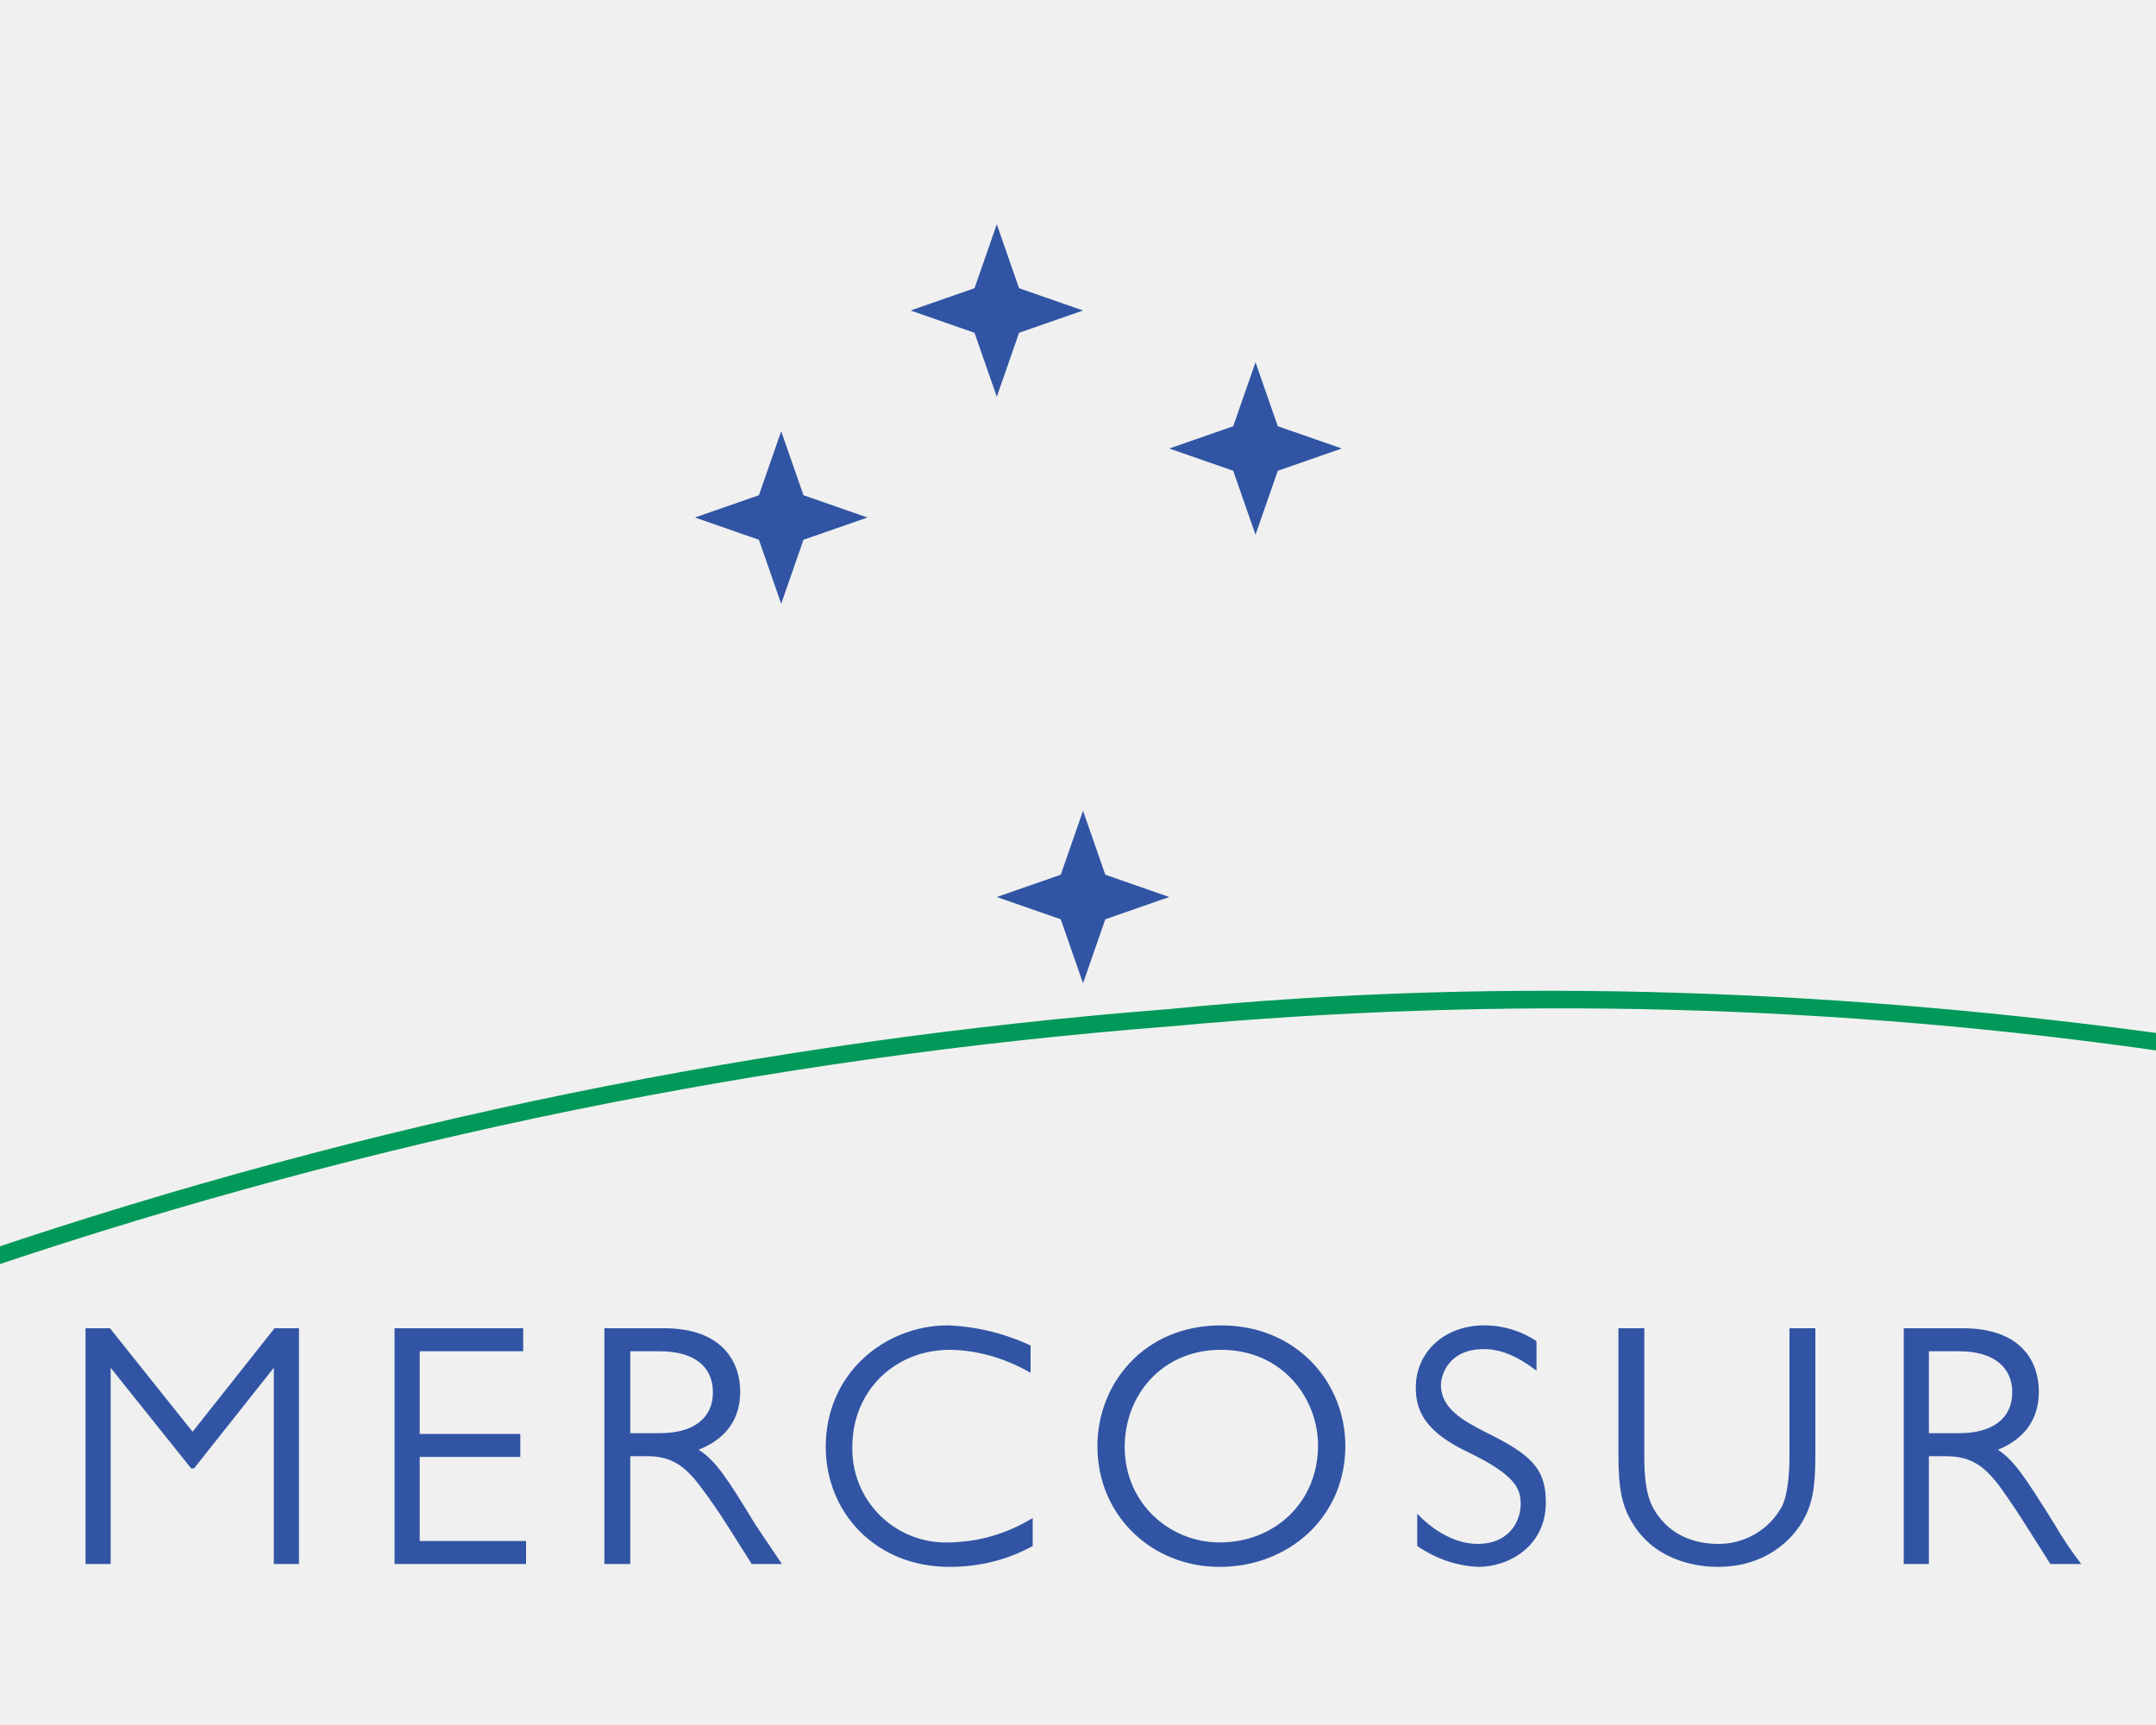
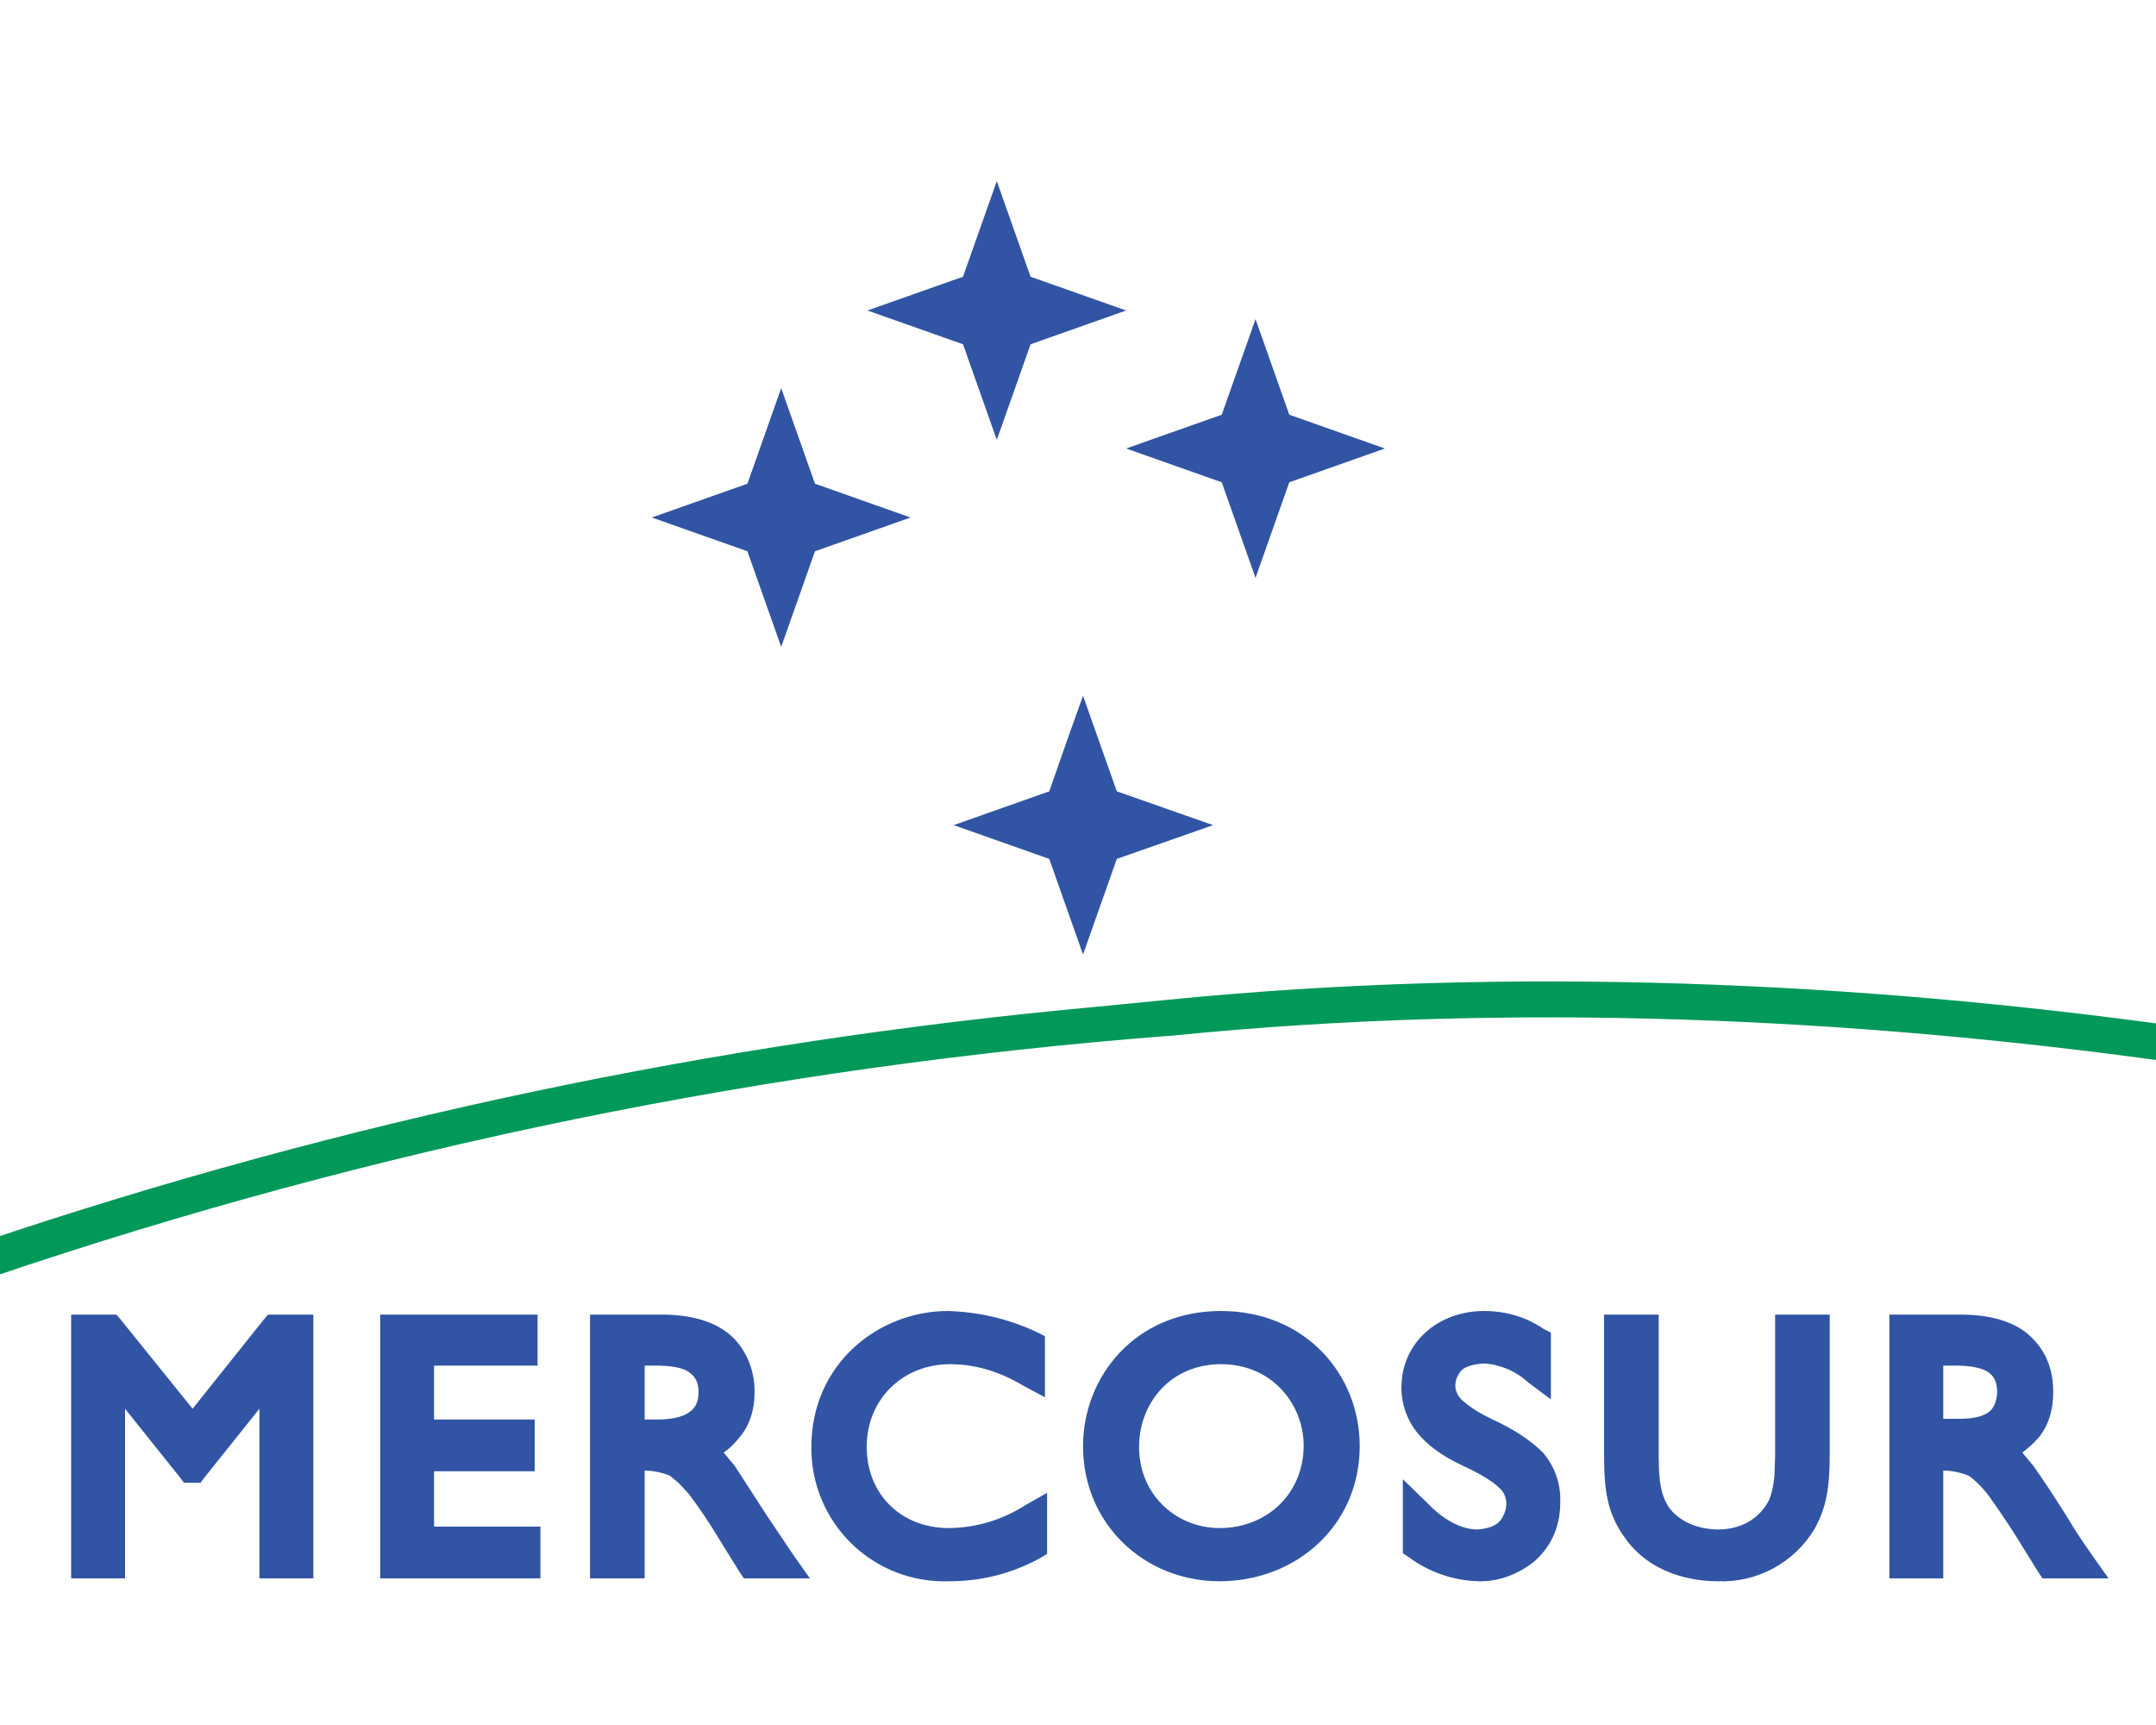
<svg xmlns="http://www.w3.org/2000/svg" width="30" height="24" viewBox="0 0 30 24">
-   <path fill="#3155a4" d="m10.56 6.89-.89.31.89.31.31.89.31-.89.89-.31-.89-.31-.31-.89zm4.2 5.28-.89.31.89.31.31.89.31-.89.89-.31-.89-.31-.31-.89zm2.4-6.24-.89.31.89.31.31.89.31-.89.89-.31-.89-.31-.31-.89zm-3.6-1.92-.89.31.89.31.31.89.31-.89.89-.31-.89-.31-.31-.89zm-9.4 14.47h-.34l-1.14 1.44-1.15-1.44h-.34v3.28h.35v-2.73l1.12 1.4h.04l1.11-1.4v2.73h.35zm3.12 0H5.49v3.28h1.83v-.32H5.84v-1.17h1.4v-.32h-1.4V18.8h1.44zm1.13 0v3.28h.36v-1.5H9c.34 0 .52.13.73.4q.22.29.42.61l.31.49h.42l-.37-.55c-.39-.64-.55-.89-.79-1.04.31-.12.58-.36.58-.81 0-.39-.23-.88-1.06-.88zm.77.32c.5 0 .74.23.74.57 0 .37-.28.57-.74.57h-.41V18.8zm5.16-.08a3 3 0 0 0-1.15-.28c-.87 0-1.7.66-1.7 1.69 0 .91.69 1.67 1.72 1.67q.63 0 1.16-.29v-.39q-.54.33-1.17.34a1.3 1.3 0 0 1-1.34-1.33c0-.78.59-1.35 1.36-1.35q.58.01 1.12.32zm2.63 3.08c.97 0 1.75-.7 1.75-1.68 0-.89-.68-1.68-1.73-1.68-1.08 0-1.72.82-1.72 1.68 0 .97.76 1.68 1.7 1.68m0-.34c-.69 0-1.32-.54-1.32-1.33 0-.71.51-1.35 1.34-1.35.86 0 1.35.68 1.35 1.33 0 .79-.6 1.35-1.37 1.35m4.41-2.8a1.3 1.3 0 0 0-.73-.22c-.54 0-.95.36-.95.87 0 .37.19.64.74.9.66.32.72.51.72.72s-.14.55-.6.55c-.36 0-.67-.24-.84-.42v.45q.4.27.85.29c.42 0 .94-.28.94-.9 0-.48-.22-.67-.85-.98-.29-.15-.61-.32-.61-.65 0-.12.09-.5.6-.5.32 0 .58.19.73.3zm3.88-.18h-.36v1.78c0 .08 0 .47-.1.69a1 1 0 0 1-.9.53c-.29 0-.57-.1-.76-.31s-.26-.42-.26-.91v-1.78h-.36v1.76c0 .49.05.73.22.99.34.52.94.57 1.16.57.68 0 1.04-.39 1.18-.63s.18-.47.18-.93zm1.23 0v3.28h.35v-1.5h.23c.35 0 .53.13.74.4q.21.29.41.61l.31.49h.43a5 5 0 0 1-.37-.55c-.4-.64-.56-.89-.79-1.04.3-.12.57-.36.57-.81 0-.39-.22-.88-1.06-.88zm.77.32c.49 0 .74.23.74.57 0 .37-.28.57-.74.57h-.42V18.8z" />
-   <path fill="#009959" d="M16.26 14.04c4.81-.48 9.62-.24 13.95.36l-.03.24a59 59 0 0 0-13.9-.36A68 68 0 0 0-.13 17.63l-.08-.22a68 68 0 0 1 16.47-3.37" />
+   <path fill="#fff" d="M0 0h30v24H0z" />
+   <path fill="#3155a4" d="M13.19 18.24q.65.02 1.23.29l.12.06v.85l-.3-.16q-.5-.3-1.02-.3c-.66 0-1.16.49-1.16 1.15 0 .67.49 1.13 1.14 1.13a2 2 0 0 0 1.07-.32l.3-.17v.85l-.1.06q-.59.32-1.26.32a1.85 1.85 0 0 1-1.92-1.87c0-1.16.94-1.89 1.9-1.89m3.8 0c1.17 0 1.93.88 1.93 1.88 0 1.1-.88 1.88-1.95 1.88-1.05 0-1.9-.8-1.9-1.88 0-.96.72-1.88 1.92-1.88m3.66 0c.42 0 .7.16.83.25l.1.05v.93l-.32-.24a1 1 0 0 0-.61-.26q-.28.02-.34.13a.3.3 0 0 0-.06.17q0 .14.13.24.14.12.37.23.46.21.72.47a1 1 0 0 1 .24.7c0 .37-.16.65-.38.83q-.36.27-.76.26a1.7 1.7 0 0 1-.96-.33l-.09-.06v-1.03l.35.34c.16.17.42.36.69.36q.24-.02.32-.13a.4.4 0 0 0 .08-.22.3.3 0 0 0-.06-.19c-.07-.08-.22-.2-.55-.35q-.43-.2-.64-.47a1 1 0 0 1-.21-.61c0-.64.52-1.07 1.15-1.07m2.43 2.02q0 .34.05.51t.15.27q.23.23.62.24c.41 0 .63-.23.72-.42q.05-.12.07-.32l.01-.28v-1.97h.76v1.95c0 .47-.05.74-.21 1.03a1.5 1.5 0 0 1-1.35.73c-.22 0-.85-.04-1.25-.55l-.08-.11c-.2-.31-.25-.59-.25-1.1v-1.95h.76zm-21.4-1.9 1 1.24.99-1.24.06-.07h.63v3.67h-.75V19.6l-.76.95-.06.08h-.23l-.06-.08-.76-.95v2.36H.99v-3.67h.63zm5.8.64H6.04v.75h1.4v.72h-1.4v.77h1.48v.72H5.29v-3.67h2.19zm1.76-.71q.67.01.99.35c.2.22.27.49.27.72q0 .4-.22.65a1 1 0 0 1-.21.2l.15.18.46.71.37.55.22.31h-.92l-.06-.09-.31-.5q-.18-.3-.4-.59l-.14-.15-.12-.1a1 1 0 0 0-.32-.07h-.03v1.5h-.76v-3.67zm18.07 0q.68.01.99.35c.21.22.27.49.27.72q0 .4-.21.65-.1.11-.22.2l.15.18q.18.25.47.71c.13.22.2.32.36.55l.22.31h-.92l-.06-.09-.31-.5q-.19-.3-.4-.59-.15-.18-.26-.25a1 1 0 0 0-.32-.07h-.03v1.5h-.75v-3.67zm-10.32.69c-.7 0-1.14.54-1.14 1.15 0 .68.53 1.13 1.12 1.13.66 0 1.17-.48 1.17-1.15 0-.55-.42-1.13-1.15-1.13m-8.02.77h.21q.3-.01.42-.11.12-.08.12-.27 0-.18-.11-.26-.1-.1-.43-.11h-.21zm18.07-.01h.22q.3 0 .42-.1.1-.08.11-.27 0-.18-.1-.26-.11-.1-.43-.11h-.22zm-11.5-8.73 1.34.47-1.34.47-.47 1.33-.47-1.33-1.33-.47 1.33-.47.28-.8.19-.53zm-4.2-4.28 1.33.47-1.33.47L10.87 9l-.47-1.33-1.33-.47 1.33-.47.47-1.33zm6.6-.96 1.33.47-1.33.47-.47 1.33L17 6.71l-1.33-.47L17 5.77l.47-1.33zm-3.6-1.92 1.33.47-1.33.47-.47 1.33-.47-1.33-1.33-.47 1.33-.47.47-1.33z" />
+   <path fill="#009959" d="M16.25 13.91c4.82-.48 9.64-.24 13.98.36l-.04.25-.03.25c-4.31-.6-9.09-.84-13.86-.36h-.01A67 67 0 0 0-.09 17.76l-.16-.48a68 68 0 0 1 15.48-3.27z" />
</svg>
